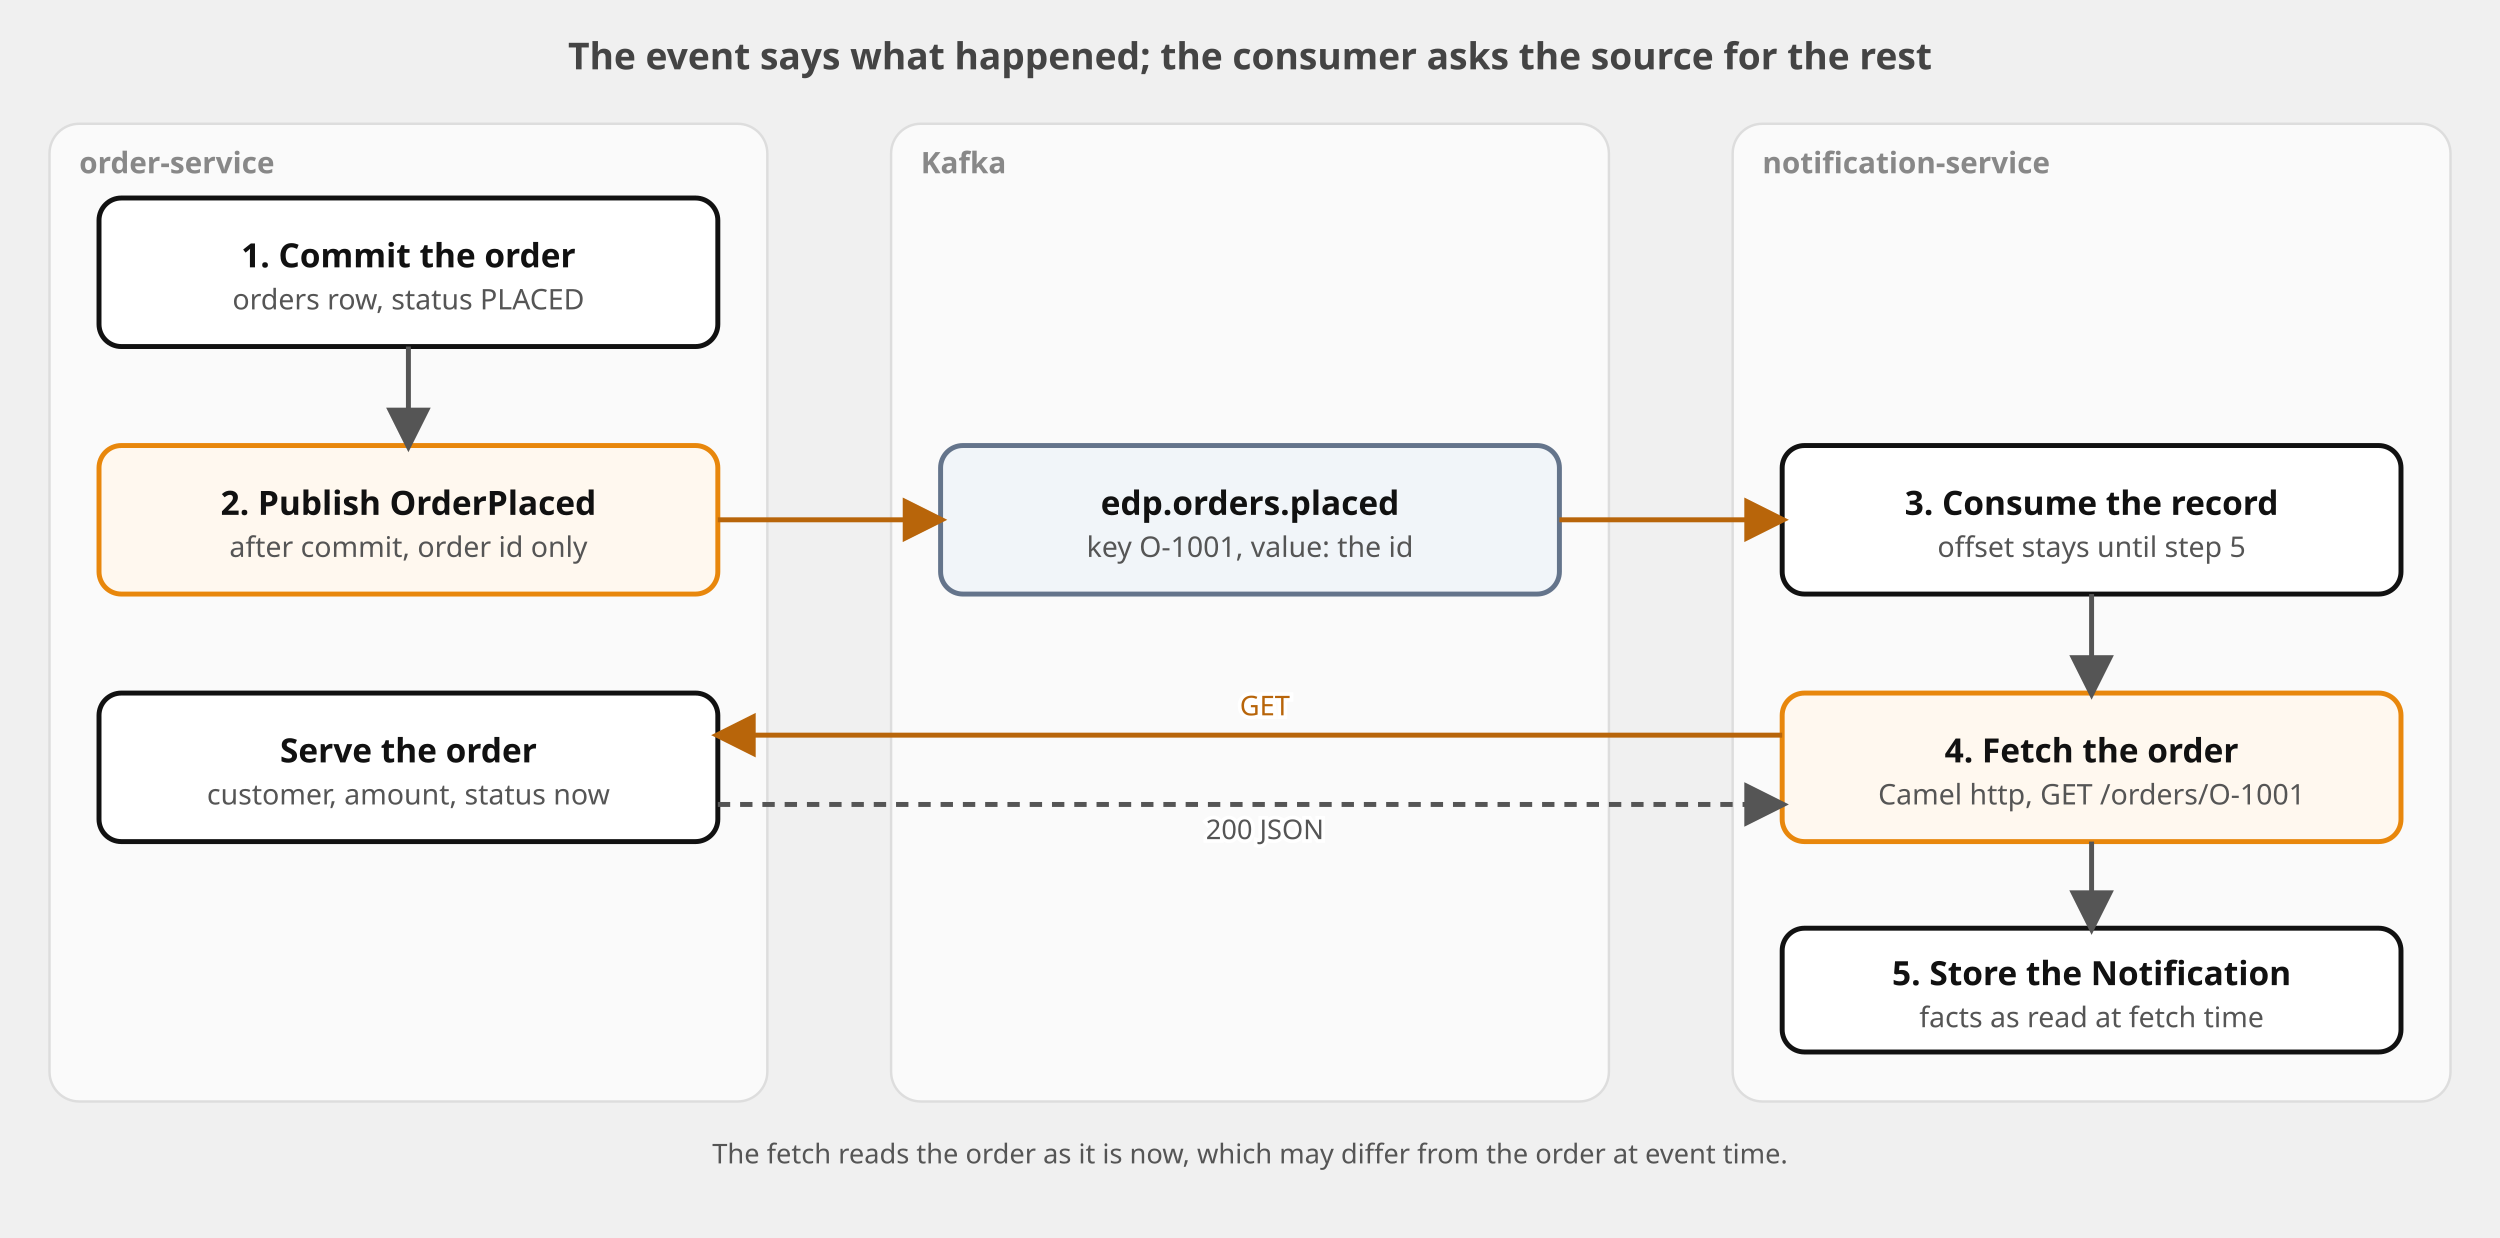
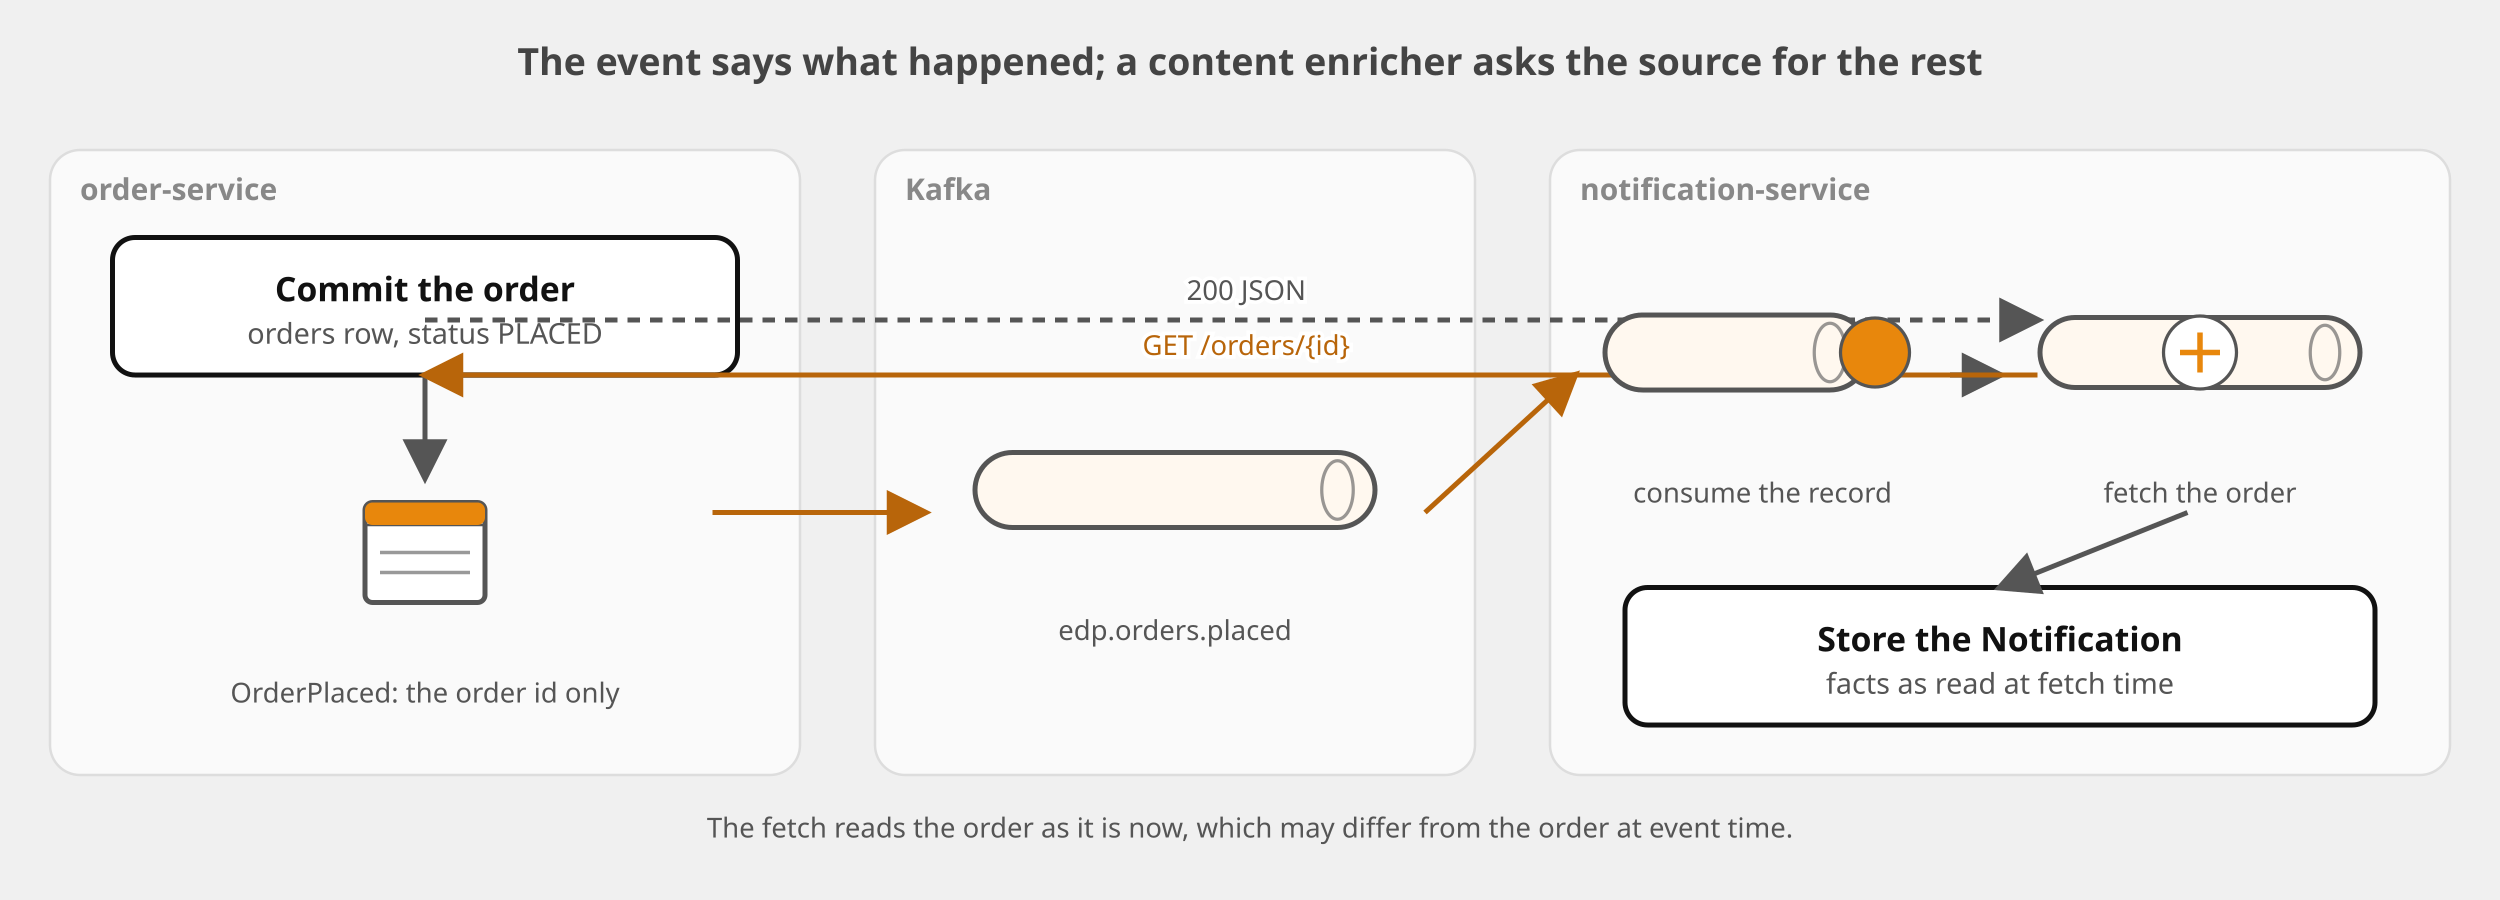
- <svg xmlns="http://www.w3.org/2000/svg" viewBox="0 0 1010 500" font-family="'Red Hat Text', system-ui, sans-serif" role="img">
+ <svg xmlns="http://www.w3.org/2000/svg" viewBox="0 0 1000 360" font-family="'Red Hat Text', system-ui, sans-serif" role="img">
  <defs>
    <marker id="a" viewBox="0 0 10 10" refX="8.5" refY="5" markerWidth="9" markerHeight="9" orient="auto-start-reverse">
      <path d="M0,0 L10,5 L0,10 z" fill="#555" />
    </marker>
    <marker id="am" viewBox="0 0 10 10" refX="8.5" refY="5" markerWidth="9" markerHeight="9" orient="auto-start-reverse">
      <path d="M0,0 L10,5 L0,10 z" fill="#b8650a" />
    </marker>
  </defs>
-   <rect x="20" y="50" width="290" height="395" rx="12" fill="#fafafa" stroke="#ddd" />
-   <text x="32" y="70" font-size="12" font-weight="700" fill="#888">order-service</text>
-   <rect x="360" y="50" width="290" height="395" rx="12" fill="#fafafa" stroke="#ddd" />
-   <text x="372" y="70" font-size="12" font-weight="700" fill="#888">Kafka</text>
-   <rect x="700" y="50" width="290" height="395" rx="12" fill="#fafafa" stroke="#ddd" />
-   <text x="712" y="70" font-size="12" font-weight="700" fill="#888">notification-service</text>
-   <rect x="40" y="80" width="250" height="60" rx="9" fill="#ffffff" stroke="#111111" stroke-width="2" />
-   <text x="165.0" y="108.0" font-size="13.5" font-weight="700" fill="#111111" text-anchor="middle">1. Commit the order</text>
-   <text x="165.0" y="125.0" font-size="11.5" fill="#555555" text-anchor="middle">orders row, status PLACED</text>
-   <rect x="40" y="180" width="250" height="60" rx="9" fill="#fff8ef" stroke="#e8870c" stroke-width="2" />
-   <text x="165.0" y="208.0" font-size="13.5" font-weight="700" fill="#111111" text-anchor="middle">2. Publish OrderPlaced</text>
-   <text x="165.0" y="225.0" font-size="11.5" fill="#555555" text-anchor="middle">after commit, order id only</text>
-   <rect x="380" y="180" width="250" height="60" rx="9" fill="#f1f5f9" stroke="#64748b" stroke-width="2" />
-   <text x="505.0" y="208.0" font-size="13.5" font-weight="700" fill="#111111" text-anchor="middle">edp.orders.placed</text>
-   <text x="505.0" y="225.0" font-size="11.5" fill="#555555" text-anchor="middle">key O-1001, value: the id</text>
-   <rect x="720" y="180" width="250" height="60" rx="9" fill="#ffffff" stroke="#111111" stroke-width="2" />
-   <text x="845.0" y="208.0" font-size="13.5" font-weight="700" fill="#111111" text-anchor="middle">3. Consume the record</text>
-   <text x="845.0" y="225.0" font-size="11.5" fill="#555555" text-anchor="middle">offset stays until step 5</text>
-   <rect x="720" y="280" width="250" height="60" rx="9" fill="#fff8ef" stroke="#e8870c" stroke-width="2" />
-   <text x="845.0" y="308.0" font-size="13.5" font-weight="700" fill="#111111" text-anchor="middle">4. Fetch the order</text>
-   <text x="845.0" y="325.0" font-size="11.5" fill="#555555" text-anchor="middle">Camel http, GET /orders/O-1001</text>
-   <rect x="40" y="280" width="250" height="60" rx="9" fill="#ffffff" stroke="#111111" stroke-width="2" />
-   <text x="165.0" y="308.0" font-size="13.5" font-weight="700" fill="#111111" text-anchor="middle">Serve the order</text>
-   <text x="165.0" y="325.0" font-size="11.5" fill="#555555" text-anchor="middle">customer, amount, status now</text>
-   <rect x="720" y="375" width="250" height="50" rx="9" fill="#ffffff" stroke="#111111" stroke-width="2" />
-   <text x="845.0" y="398.0" font-size="13.5" font-weight="700" fill="#111111" text-anchor="middle">5. Store the Notification</text>
-   <text x="845.0" y="415.0" font-size="11.5" fill="#555555" text-anchor="middle">facts as read at fetch time</text>
-   <path d="M165,140 L165,180" fill="none" stroke="#555" stroke-width="2" marker-end="url(#a)" />
-   <path d="M290,210 L380,210" fill="none" stroke="#b8650a" stroke-width="2" marker-end="url(#am)" />
-   <path d="M630,210 L720,210" fill="none" stroke="#b8650a" stroke-width="2" marker-end="url(#am)" />
-   <path d="M845,240 L845,280" fill="none" stroke="#555" stroke-width="2" marker-end="url(#a)" />
-   <path d="M720,297 L290,297" fill="none" stroke="#b8650a" stroke-width="2" marker-end="url(#am)" />
-   <text x="511.0" y="289.0" font-size="11" fill="#ffffff" stroke="#ffffff" stroke-width="3" paint-order="stroke" text-anchor="middle">GET</text>
-   <text x="511.0" y="289.0" font-size="11" fill="#b8650a" text-anchor="middle">GET</text>
-   <path d="M290,325 L720,325" fill="none" stroke="#555" stroke-width="2" stroke-dasharray="5 4" marker-end="url(#a)" />
-   <text x="511.0" y="339.0" font-size="11" fill="#ffffff" stroke="#ffffff" stroke-width="3" paint-order="stroke" text-anchor="middle">200 JSON</text>
-   <text x="511.0" y="339.0" font-size="11" fill="#555" text-anchor="middle">200 JSON</text>
-   <path d="M845,340 L845,375" fill="none" stroke="#555" stroke-width="2" marker-end="url(#a)" />
-   <text x="505" y="28" font-size="15" fill="#444444" text-anchor="middle" font-weight="700">The event says what happened; the consumer asks the source for the rest</text>
-   <text x="505" y="470" font-size="11" fill="#555555" text-anchor="middle">The fetch reads the order as it is now, which may differ from the order at event time.</text>
+   <rect x="20" y="60" width="300" height="250" rx="12" fill="#fafafa" stroke="#ddd" />
+   <text x="32" y="80" font-size="12" font-weight="700" fill="#888">order-service</text>
+   <rect x="350" y="60" width="240" height="250" rx="12" fill="#fafafa" stroke="#ddd" />
+   <text x="362" y="80" font-size="12" font-weight="700" fill="#888">Kafka</text>
+   <rect x="620" y="60" width="360" height="250" rx="12" fill="#fafafa" stroke="#ddd" />
+   <text x="632" y="80" font-size="12" font-weight="700" fill="#888">notification-service</text>
+   <rect x="45" y="95" width="250" height="55" rx="9" fill="#ffffff" stroke="#111111" stroke-width="2" />
+   <text x="170.0" y="120.5" font-size="13.5" font-weight="700" fill="#111111" text-anchor="middle">Commit the order</text>
+   <text x="170.0" y="137.5" font-size="11.5" fill="#555555" text-anchor="middle">orders row, status PLACED</text>
+   <rect x="650" y="235" width="300" height="55" rx="9" fill="#ffffff" stroke="#111111" stroke-width="2" />
+   <text x="800.0" y="260.5" font-size="13.5" font-weight="700" fill="#111111" text-anchor="middle">Store the Notification</text>
+   <text x="800.0" y="277.5" font-size="11.5" fill="#555555" text-anchor="middle">facts as read at fetch time</text>
+   <path d="M170,150 L170,191" fill="none" stroke="#555" stroke-width="2" marker-end="url(#a)" />
+   <path d="M285,205 L370,205" fill="none" stroke="#b8650a" stroke-width="2" marker-end="url(#am)" />
+   <path d="M570,205 L630,150" fill="none" stroke="#b8650a" stroke-width="2" marker-end="url(#am)" />
+   <path d="M780,150 L800,150" fill="none" stroke="#555" stroke-width="2" marker-end="url(#a)" />
+   <path d="M815,150 L170,150" fill="none" stroke="#b8650a" stroke-width="2" marker-end="url(#am)" />
+   <text x="498.5" y="142.0" font-size="11" fill="#ffffff" stroke="#ffffff" stroke-width="3" paint-order="stroke" text-anchor="middle">GET /orders/{id}</text>
+   <text x="498.5" y="142.0" font-size="11" fill="#b8650a" text-anchor="middle">GET /orders/{id}</text>
+   <path d="M170,128 L815,128" fill="none" stroke="#555" stroke-width="2" stroke-dasharray="5 4" marker-end="url(#a)" />
+   <text x="498.5" y="120.0" font-size="11" fill="#ffffff" stroke="#ffffff" stroke-width="3" paint-order="stroke" text-anchor="middle">200 JSON</text>
+   <text x="498.5" y="120.0" font-size="11" fill="#555" text-anchor="middle">200 JSON</text>
+   <path d="M875,205 L800,235" fill="none" stroke="#555" stroke-width="2" marker-end="url(#a)" />
+   <text x="500" y="30" font-size="15" fill="#444444" text-anchor="middle" font-weight="700">The event says what happened; a content enricher asks the source for the rest</text>
+   <text x="500" y="335" font-size="11" fill="#555555" text-anchor="middle">The fetch reads the order as it is now, which may differ from the order at event time.</text>
+   <rect x="146.0" y="201.0" width="48.0" height="40.0" rx="3" fill="#ffffff" stroke="#555555" stroke-width="2" />
+   <path d="M146.0,210.0 h48.0" stroke="#555555" stroke-width="1" />
+   <rect x="146.0" y="201.0" width="48.0" height="9" rx="3" fill="#e8870c" />
+   <path d="M152.0,221.0 h36.0" stroke="#555555" stroke-width="1.4" opacity="0.6" />
+   <path d="M152.0,229.0 h36.0" stroke="#555555" stroke-width="1.4" opacity="0.6" />
+   <text x="170.0" y="281.0" font-size="11" fill="#555555" text-anchor="middle">OrderPlaced: the order id only</text>
+   <rect x="390.0" y="181.0" width="160.0" height="30.0" rx="15.0" fill="#fff8ef" stroke="#555555" stroke-width="2" />
+   <ellipse cx="535.0" cy="196.0" rx="6.3" ry="11.7" fill="none" stroke="#555555" stroke-width="1.3" opacity="0.6" />
+   <text x="470.0" y="256.0" font-size="11" fill="#555555" text-anchor="middle">edp.orders.placed</text>
+   <rect x="642.0" y="126.0" width="105.0" height="30.0" rx="15.0" fill="#fff8ef" stroke="#555555" stroke-width="2" />
+   <ellipse cx="732.0" cy="141.0" rx="6.3" ry="11.7" fill="none" stroke="#555555" stroke-width="1.3" opacity="0.6" />
+   <circle cx="750.0" cy="141.0" r="13.8" fill="#e8870c" stroke="#555555" stroke-width="1.3" />
+   <text x="705.0" y="201.0" font-size="11" fill="#555555" text-anchor="middle">consume the record</text>
+   <rect x="816.0" y="127.0" width="128.0" height="28.0" rx="14.0" fill="#fff8ef" stroke="#555555" stroke-width="2" />
+   <ellipse cx="930.0" cy="141.0" rx="5.9" ry="10.9" fill="none" stroke="#555555" stroke-width="1.3" opacity="0.6" />
+   <circle cx="880.0" cy="141.0" r="14.6" fill="#ffffff" stroke="#555555" stroke-width="1.3" />
+   <path d="M872.0,141.0 h16.0 M880.0,133.0 v16.0" stroke="#e8870c" stroke-width="2.2" />
+   <text x="880.0" y="201.0" font-size="11" fill="#555555" text-anchor="middle">fetch the order</text>
</svg>
